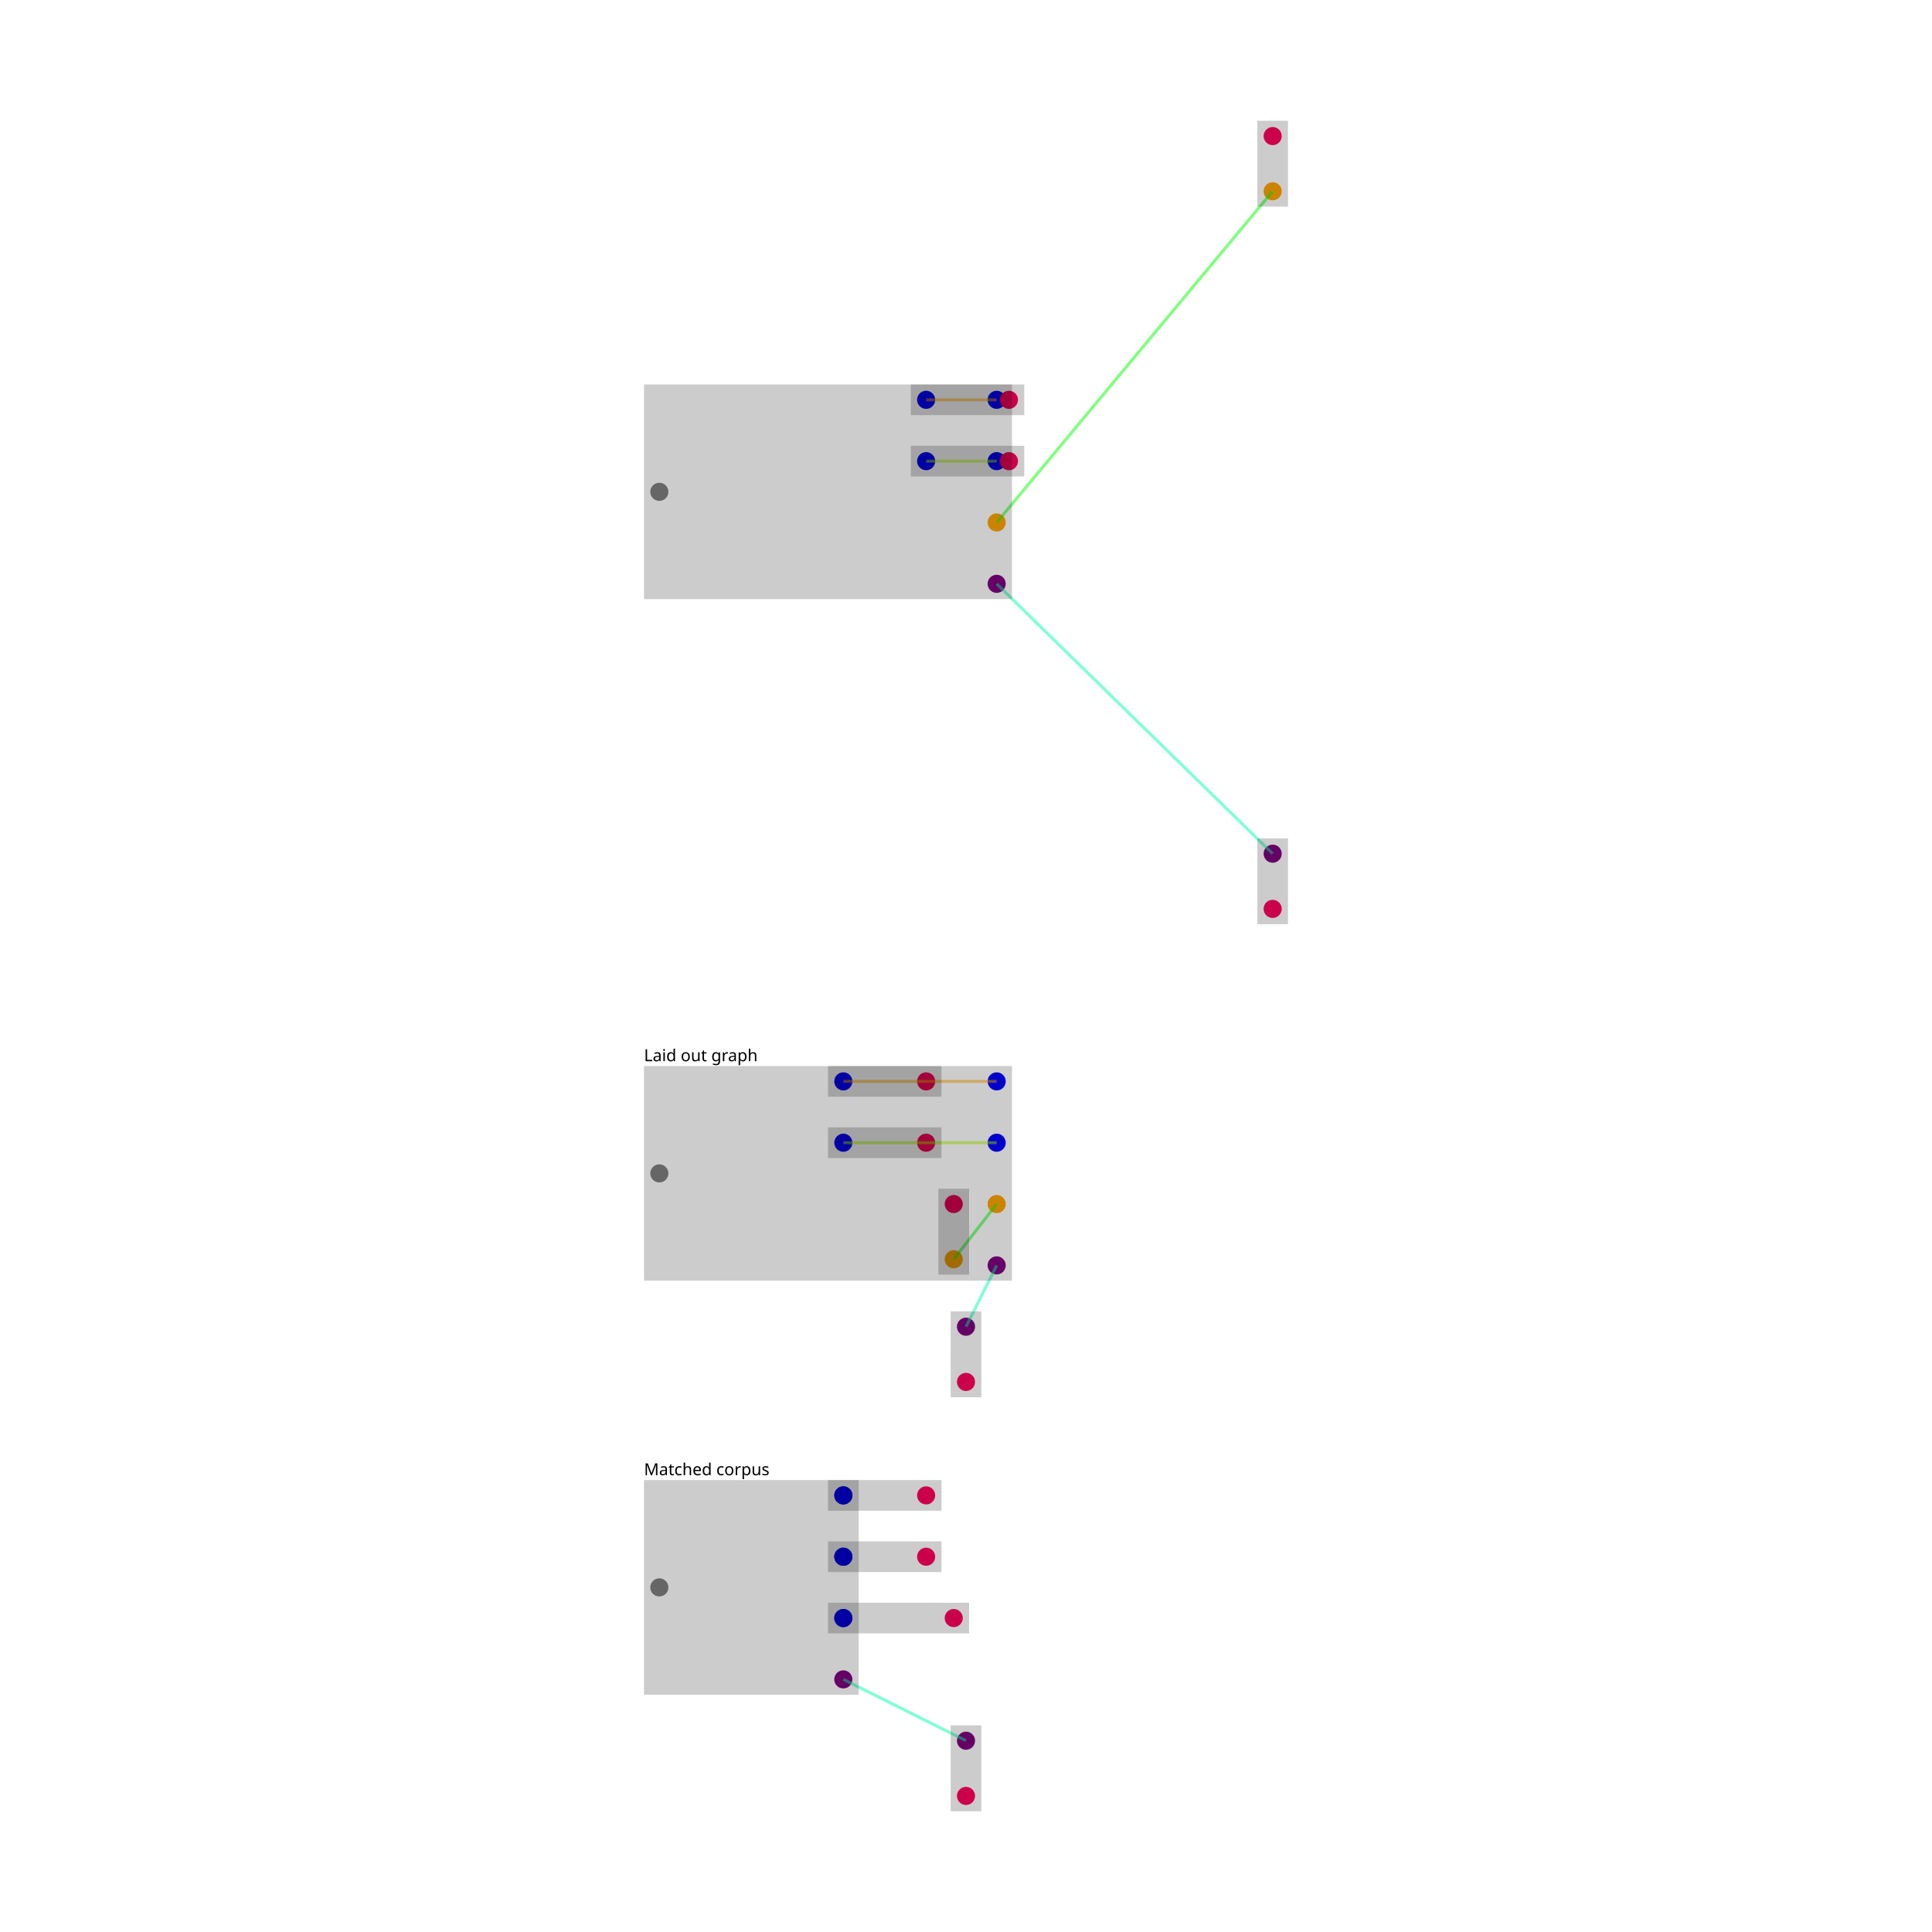
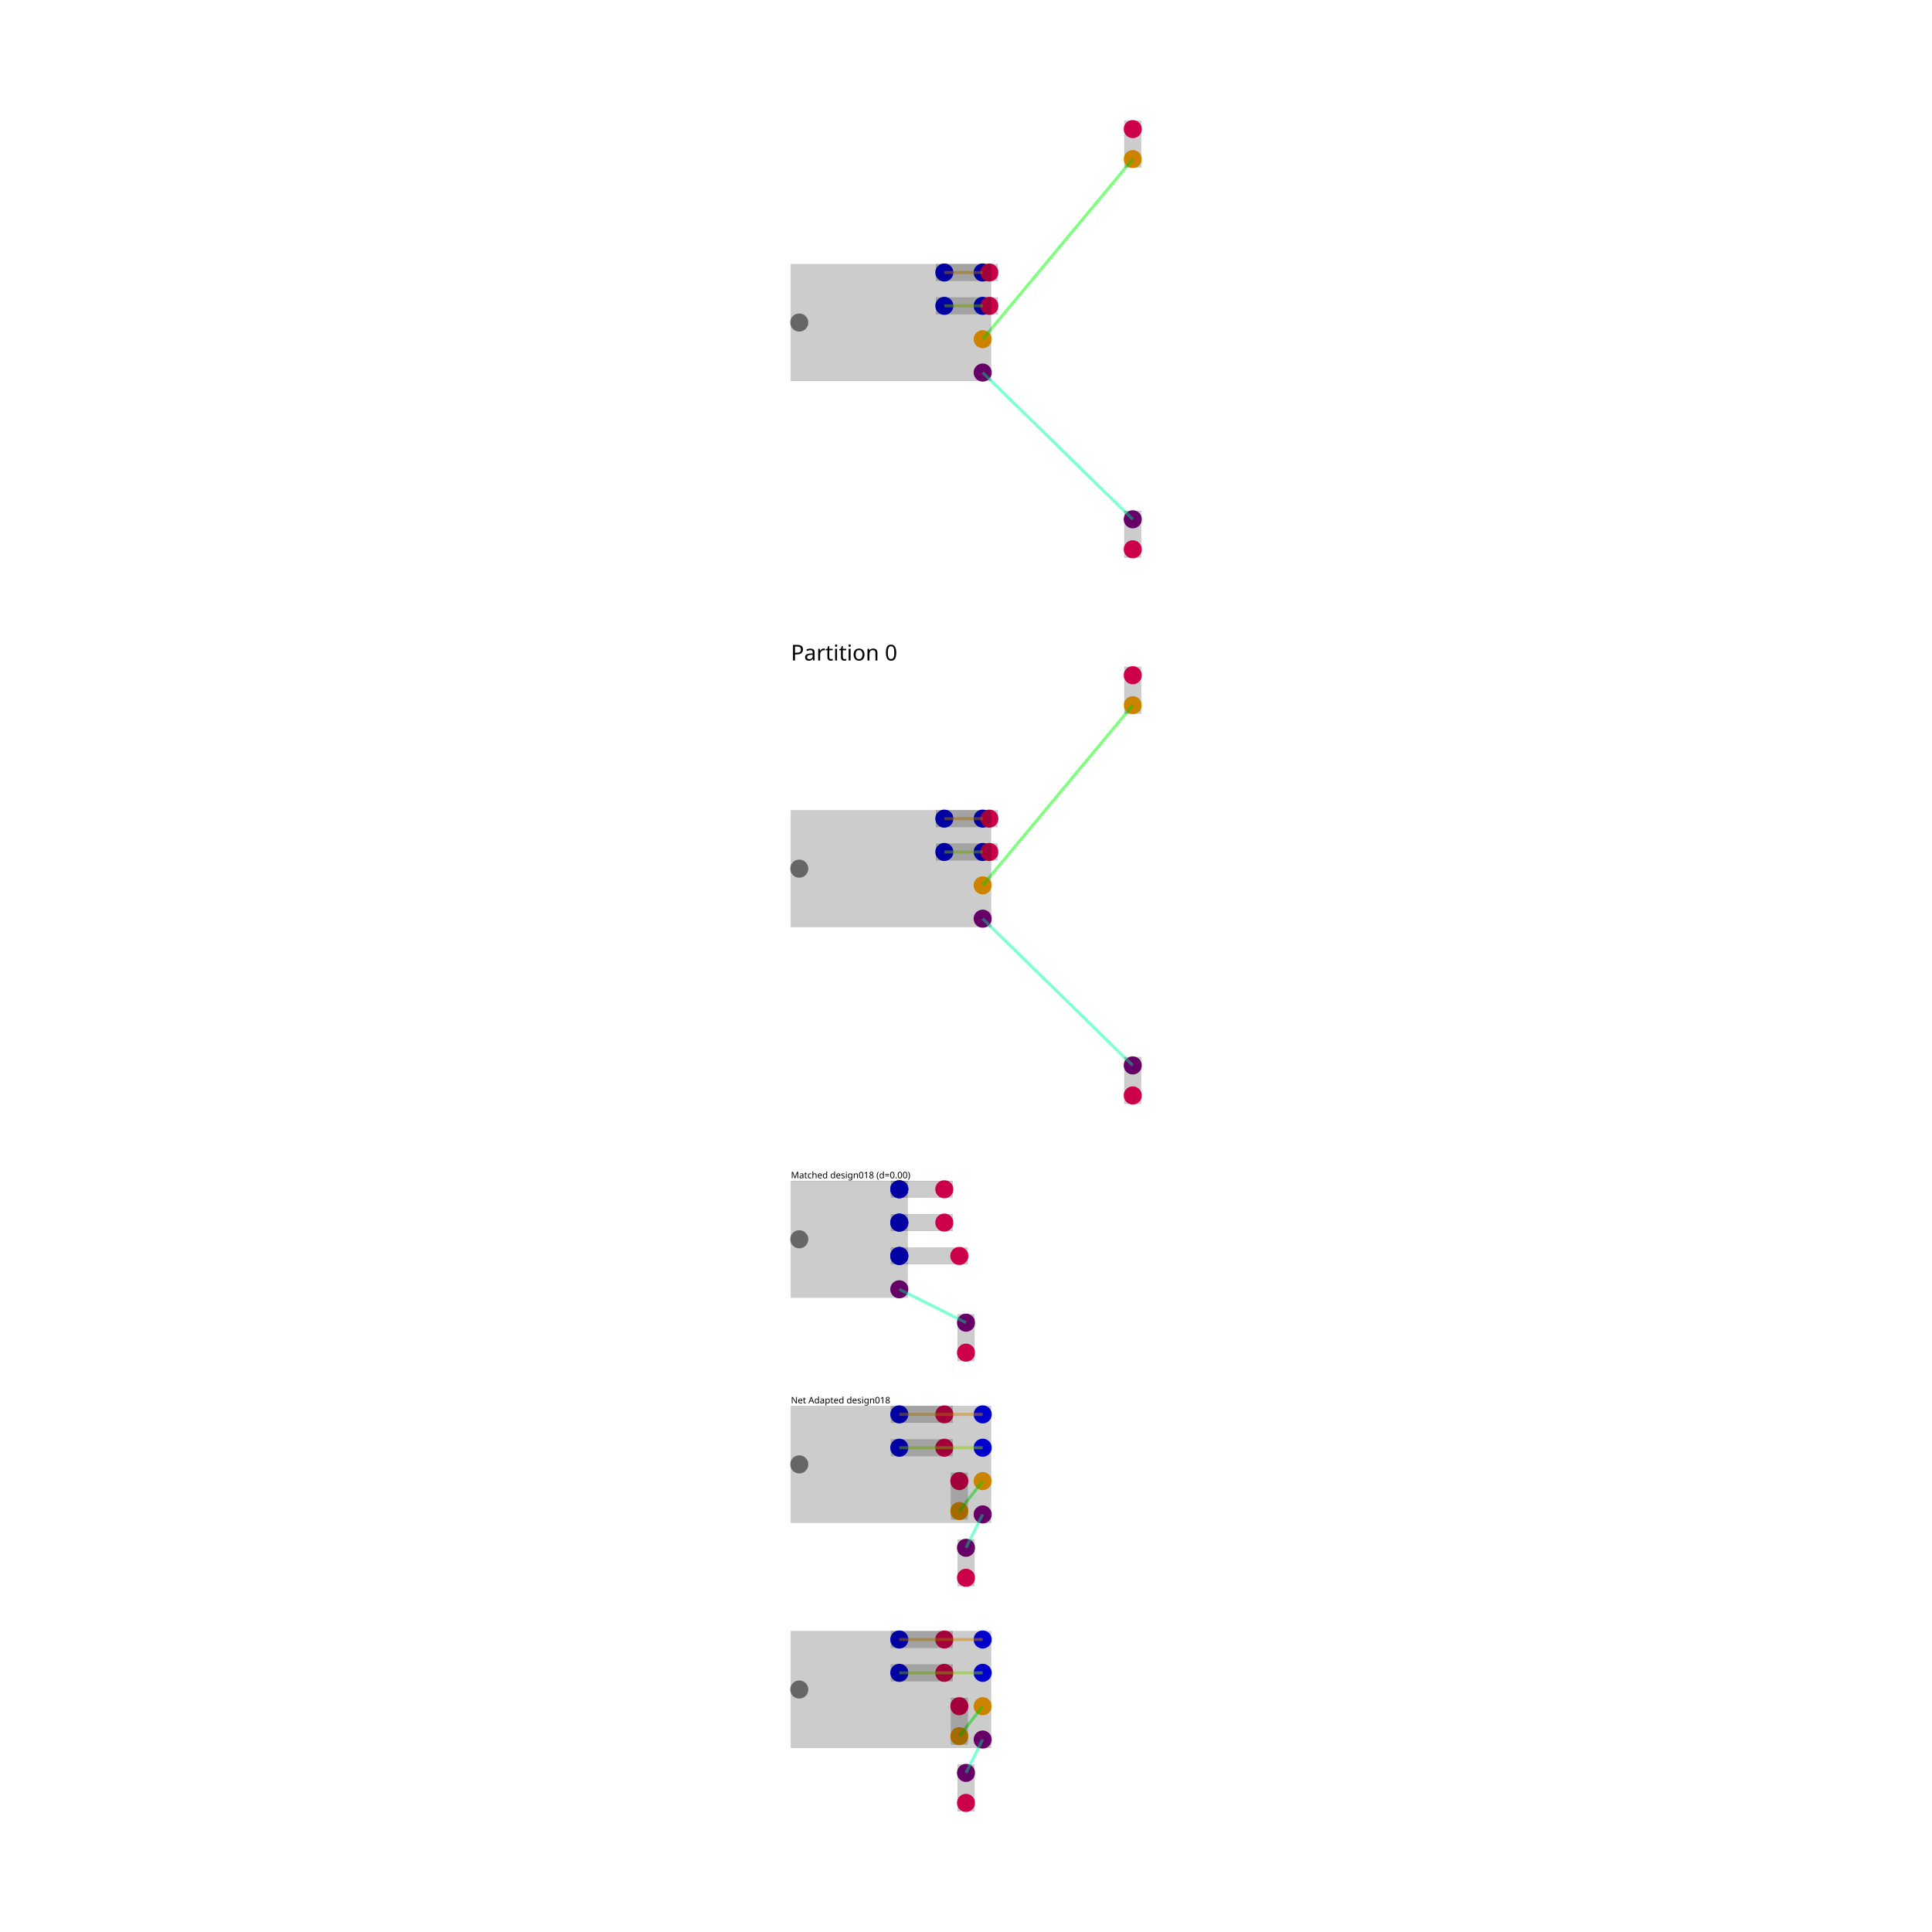
<svg xmlns="http://www.w3.org/2000/svg" width="640" height="640" viewBox="0 0 640 640">
  <rect width="100%" height="100%" fill="white" />
  <g>
-     <circle data-type="point" data-label="schematic_component_0_center component_center center_schematic_component_0" data-x="0" data-y="0" cx="218.413" cy="162.921" r="3" fill="gray" />
-   </g>
-   <g>
-     <circle data-type="point" data-label="schematic_port_0 normal unnamedsubcircuit11_connectivity_net0" data-x="1.1" data-y="0.30000000000000004" cx="330.159" cy="132.444" r="3" fill="blue" />
-   </g>
-   <g>
-     <circle data-type="point" data-label="schematic_port_1 normal unnamedsubcircuit11_connectivity_net1" data-x="1.1" data-y="0.09999999999999998" cx="330.159" cy="152.762" r="3" fill="blue" />
-   </g>
-   <g>
-     <circle data-type="point" data-label="schematic_port_2 vcc unnamedsubcircuit11_connectivity_net2" data-x="1.1" data-y="-0.10000000000000003" cx="330.159" cy="173.079" r="3" fill="orange" />
-   </g>
-   <g>
-     <circle data-type="point" data-label="schematic_port_3 gnd unnamedsubcircuit11_connectivity_net3" data-x="1.1" data-y="-0.30000000000000004" cx="330.159" cy="193.397" r="3" fill="purple" />
-   </g>
-   <g>
-     <circle data-type="point" data-label="netlabel_for_netlabel_for_schematic_port_3_pin gnd unnamedsubcircuit11_connectivity_net3" data-x="2" data-y="-1.18" cx="421.587" cy="282.794" r="3" fill="purple" />
-   </g>
-   <g>
-     <circle data-type="point" data-label="netlabel_for_netlabel_for_schematic_port_3_center netlabel_center netlabel_for_netlabel_for_schematic_port_3_center" data-x="2" data-y="-1.3599999999999999" cx="421.587" cy="301.079" r="3" fill="hsl(338.4, 100%, 50%, 1)" />
-   </g>
-   <g>
-     <circle data-type="point" data-label="netlabel_for_netlabel_for_schematic_port_2_pin vcc unnamedsubcircuit11_connectivity_net2" data-x="2" data-y="0.98" cx="421.587" cy="63.365" r="3" fill="orange" />
-   </g>
-   <g>
-     <circle data-type="point" data-label="netlabel_for_netlabel_for_schematic_port_2_center netlabel_center netlabel_for_netlabel_for_schematic_port_2_center" data-x="2" data-y="1.16" cx="421.587" cy="45.079" r="3" fill="hsl(338.4, 100%, 50%, 1)" />
-   </g>
-   <g>
-     <circle data-type="point" data-label="netlabel_for_netlabel_for_schematic_port_0_pin normal unnamedsubcircuit11_connectivity_net0" data-x="0.8700000000000001" data-y="0.30000000000000004" cx="306.794" cy="132.444" r="3" fill="blue" />
-   </g>
-   <g>
-     <circle data-type="point" data-label="netlabel_for_netlabel_for_schematic_port_0_center netlabel_center netlabel_for_netlabel_for_schematic_port_0_center" data-x="1.1400000000000001" data-y="0.30000000000000004" cx="334.222" cy="132.444" r="3" fill="hsl(338.4, 100%, 50%, 1)" />
-   </g>
-   <g>
-     <circle data-type="point" data-label="netlabel_for_netlabel_for_schematic_port_1_pin normal unnamedsubcircuit11_connectivity_net1" data-x="0.8700000000000001" data-y="0.09999999999999998" cx="306.794" cy="152.762" r="3" fill="blue" />
-   </g>
-   <g>
-     <circle data-type="point" data-label="netlabel_for_netlabel_for_schematic_port_1_center netlabel_center netlabel_for_netlabel_for_schematic_port_1_center" data-x="1.1400000000000001" data-y="0.09999999999999998" cx="334.222" cy="152.762" r="3" fill="hsl(338.4, 100%, 50%, 1)" />
-   </g>
-   <g>
-     <circle data-type="point" data-label="schematic_component_0_center component_center center_schematic_component_0" data-x="0" data-y="-2.2224999999999997" cx="218.413" cy="388.698" r="3" fill="gray" />
-   </g>
-   <g>
-     <circle data-type="point" data-label="schematic_port_0 normal unnamedsubcircuit11_connectivity_net0" data-x="1.1" data-y="-1.9224999999999997" cx="330.159" cy="358.222" r="3" fill="blue" />
-   </g>
-   <g>
-     <circle data-type="point" data-label="schematic_port_1 normal unnamedsubcircuit11_connectivity_net1" data-x="1.1" data-y="-2.1224999999999996" cx="330.159" cy="378.54" r="3" fill="blue" />
-   </g>
-   <g>
-     <circle data-type="point" data-label="schematic_port_2 vcc unnamedsubcircuit11_connectivity_net2" data-x="1.1" data-y="-2.3225" cx="330.159" cy="398.857" r="3" fill="orange" />
-   </g>
-   <g>
-     <circle data-type="point" data-label="schematic_port_3 gnd unnamedsubcircuit11_connectivity_net3" data-x="1.1" data-y="-2.5225" cx="330.159" cy="419.175" r="3" fill="purple" />
-   </g>
-   <g>
-     <circle data-type="point" data-label="netlabel_for_netlabel_for_schematic_port_3_pin gnd unnamedsubcircuit11_connectivity_net3" data-x="1" data-y="-2.7224999999999997" cx="320" cy="439.492" r="3" fill="purple" />
-   </g>
-   <g>
-     <circle data-type="point" data-label="netlabel_for_netlabel_for_schematic_port_3_center netlabel_center netlabel_for_netlabel_for_schematic_port_3_center" data-x="1" data-y="-2.9025" cx="320" cy="457.778" r="3" fill="hsl(338.4, 100%, 50%, 1)" />
-   </g>
-   <g>
-     <circle data-type="point" data-label="netlabel_for_netlabel_for_schematic_port_0_pin normal unnamedsubcircuit11_connectivity_net0" data-x="0.6000000000000001" data-y="-1.9224999999999997" cx="279.365" cy="358.222" r="3" fill="blue" />
-   </g>
-   <g>
-     <circle data-type="point" data-label="netlabel_for_netlabel_for_schematic_port_0_center netlabel_center netlabel_for_netlabel_for_schematic_port_0_center" data-x="0.8700000000000001" data-y="-1.9224999999999997" cx="306.794" cy="358.222" r="3" fill="hsl(338.4, 100%, 50%, 1)" />
-   </g>
-   <g>
-     <circle data-type="point" data-label="netlabel_for_netlabel_for_schematic_port_1_pin normal unnamedsubcircuit11_connectivity_net1" data-x="0.6000000000000001" data-y="-2.1224999999999996" cx="279.365" cy="378.54" r="3" fill="blue" />
-   </g>
-   <g>
-     <circle data-type="point" data-label="netlabel_for_netlabel_for_schematic_port_1_center netlabel_center netlabel_for_netlabel_for_schematic_port_1_center" data-x="0.8700000000000001" data-y="-2.1224999999999996" cx="306.794" cy="378.54" r="3" fill="hsl(338.4, 100%, 50%, 1)" />
-   </g>
-   <g>
-     <circle data-type="point" data-label="netlabel_for_netlabel_for_schematic_port_2_pin vcc unnamedsubcircuit11_connectivity_net2" data-x="0.9600000000000001" data-y="-2.5024999999999995" cx="315.937" cy="417.143" r="3" fill="orange" />
-   </g>
-   <g>
-     <circle data-type="point" data-label="netlabel_for_netlabel_for_schematic_port_2_center netlabel_center netlabel_for_netlabel_for_schematic_port_2_center" data-x="0.9600000000000001" data-y="-2.3225" cx="315.937" cy="398.857" r="3" fill="hsl(338.4, 100%, 50%, 1)" />
-   </g>
-   <g>
-     <circle data-type="point" data-label="schematic_component_0_center component_center center_schematic_component_0" data-x="-5.551115123125783e-17" data-y="-3.5725" cx="218.413" cy="525.841" r="3" fill="gray" />
-   </g>
-   <g>
-     <circle data-type="point" data-label="schematic_port_0 normal unnamedsubcircuit674_connectivity_net0" data-x="0.6000000000000001" data-y="-3.2725" cx="279.365" cy="495.365" r="3" fill="blue" />
-   </g>
-   <g>
-     <circle data-type="point" data-label="schematic_port_1 normal unnamedsubcircuit674_connectivity_net1" data-x="0.6000000000000001" data-y="-3.4724999999999997" cx="279.365" cy="515.683" r="3" fill="blue" />
-   </g>
-   <g>
-     <circle data-type="point" data-label="schematic_port_2 normal unnamedsubcircuit674_connectivity_net2" data-x="0.6000000000000001" data-y="-3.6725" cx="279.365" cy="536" r="3" fill="blue" />
-   </g>
-   <g>
-     <circle data-type="point" data-label="schematic_port_3 gnd unnamedsubcircuit674_connectivity_net3" data-x="0.6000000000000001" data-y="-3.8724999999999996" cx="279.365" cy="556.317" r="3" fill="purple" />
-   </g>
-   <g>
-     <circle data-type="point" data-label="schematic_net_label_0_pin gnd unnamedsubcircuit674_connectivity_net3" data-x="1" data-y="-4.0725" cx="320" cy="576.635" r="3" fill="purple" />
-   </g>
-   <g>
-     <circle data-type="point" data-label="schematic_net_label_0_center netlabel_center schematic_net_label_0_center" data-x="1" data-y="-4.2524999999999995" cx="320" cy="594.921" r="3" fill="hsl(338.4, 100%, 50%, 1)" />
-   </g>
-   <g>
-     <circle data-type="point" data-label="schematic_net_label_1_pin normal unnamedsubcircuit674_connectivity_net0" data-x="0.6000000000000001" data-y="-3.2725" cx="279.365" cy="495.365" r="3" fill="blue" />
-   </g>
-   <g>
-     <circle data-type="point" data-label="schematic_net_label_1_center netlabel_center schematic_net_label_1_center" data-x="0.8700000000000001" data-y="-3.2725" cx="306.794" cy="495.365" r="3" fill="hsl(338.4, 100%, 50%, 1)" />
-   </g>
-   <g>
-     <circle data-type="point" data-label="schematic_net_label_2_pin normal unnamedsubcircuit674_connectivity_net1" data-x="0.6000000000000001" data-y="-3.4724999999999997" cx="279.365" cy="515.683" r="3" fill="blue" />
-   </g>
-   <g>
-     <circle data-type="point" data-label="schematic_net_label_2_center netlabel_center schematic_net_label_2_center" data-x="0.8700000000000001" data-y="-3.4724999999999997" cx="306.794" cy="515.683" r="3" fill="hsl(338.4, 100%, 50%, 1)" />
-   </g>
-   <g>
-     <circle data-type="point" data-label="schematic_net_label_3_pin normal unnamedsubcircuit674_connectivity_net2" data-x="0.6000000000000001" data-y="-3.6725" cx="279.365" cy="536" r="3" fill="blue" />
-   </g>
-   <g>
-     <circle data-type="point" data-label="schematic_net_label_3_center netlabel_center schematic_net_label_3_center" data-x="0.96" data-y="-3.6725" cx="315.937" cy="536" r="3" fill="hsl(338.4, 100%, 50%, 1)" />
-   </g>
-   <g>
-     <polyline data-points="1.1,0.30000000000000004 0.8700000000000001,0.30000000000000004" data-type="line" data-label="" points="330.159,132.444 306.794,132.444" fill="none" stroke="hsl(40, 100%, 50%, 0.5)" stroke-width="1" />
-   </g>
-   <g>
-     <polyline data-points="1.1,0.09999999999999998 0.8700000000000001,0.09999999999999998" data-type="line" data-label="" points="330.159,152.762 306.794,152.762" fill="none" stroke="hsl(80, 100%, 50%, 0.5)" stroke-width="1" />
-   </g>
-   <g>
-     <polyline data-points="1.1,-0.10000000000000003 2,0.98" data-type="line" data-label="" points="330.159,173.079 421.587,63.365" fill="none" stroke="hsl(120, 100%, 50%, 0.5)" stroke-width="1" />
-   </g>
-   <g>
-     <polyline data-points="1.1,-0.30000000000000004 2,-1.18" data-type="line" data-label="" points="330.159,193.397 421.587,282.794" fill="none" stroke="hsl(160, 100%, 50%, 0.5)" stroke-width="1" />
-   </g>
-   <g>
-     <polyline data-points="1.1,-1.9224999999999997 0.6000000000000001,-1.9224999999999997" data-type="line" data-label="" points="330.159,358.222 279.365,358.222" fill="none" stroke="hsl(40, 100%, 50%, 0.5)" stroke-width="1" />
-   </g>
-   <g>
-     <polyline data-points="1.1,-2.1224999999999996 0.6000000000000001,-2.1224999999999996" data-type="line" data-label="" points="330.159,378.54 279.365,378.54" fill="none" stroke="hsl(80, 100%, 50%, 0.5)" stroke-width="1" />
-   </g>
-   <g>
-     <polyline data-points="1.1,-2.3225 0.9600000000000001,-2.5024999999999995" data-type="line" data-label="" points="330.159,398.857 315.937,417.143" fill="none" stroke="hsl(120, 100%, 50%, 0.5)" stroke-width="1" />
-   </g>
-   <g>
-     <polyline data-points="1.1,-2.5225 1,-2.7224999999999997" data-type="line" data-label="" points="330.159,419.175 320,439.492" fill="none" stroke="hsl(160, 100%, 50%, 0.5)" stroke-width="1" />
-   </g>
-   <g>
-     <polyline data-points="0.6000000000000001,-3.2725 0.6000000000000001,-3.2725" data-type="line" data-label="" points="279.365,495.365 279.365,495.365" fill="none" stroke="hsl(40, 100%, 50%, 0.5)" stroke-width="1" />
-   </g>
-   <g>
-     <polyline data-points="0.6000000000000001,-3.4724999999999997 0.6000000000000001,-3.4724999999999997" data-type="line" data-label="" points="279.365,515.683 279.365,515.683" fill="none" stroke="hsl(80, 100%, 50%, 0.5)" stroke-width="1" />
-   </g>
-   <g>
-     <polyline data-points="0.6000000000000001,-3.6725 0.6000000000000001,-3.6725" data-type="line" data-label="" points="279.365,536 279.365,536" fill="none" stroke="hsl(120, 100%, 50%, 0.5)" stroke-width="1" />
-   </g>
-   <g>
-     <polyline data-points="0.6000000000000001,-3.8724999999999996 1,-4.0725" data-type="line" data-label="" points="279.365,556.317 320,576.635" fill="none" stroke="hsl(160, 100%, 50%, 0.5)" stroke-width="1" />
-   </g>
-   <g>
-     <rect data-type="rect" data-label="schematic_component_0" data-x="0.55" data-y="0" x="213.333" y="127.365" width="121.905" height="71.111" fill="rgba(0, 0, 0, 0.2)" stroke="black" stroke-width="0.01" />
-   </g>
-   <g>
-     <rect data-type="rect" data-label="netlabel_for_netlabel_for_schematic_port_3" data-x="2" data-y="-1.27" x="416.508" y="277.714" width="10.159" height="28.444" fill="rgba(0, 0, 0, 0.2)" stroke="black" stroke-width="0.01" />
-   </g>
-   <g>
-     <rect data-type="rect" data-label="netlabel_for_netlabel_for_schematic_port_2" data-x="2" data-y="1.0699999999999998" x="416.508" y="40" width="10.159" height="28.444" fill="rgba(0, 0, 0, 0.2)" stroke="black" stroke-width="0.01" />
-   </g>
-   <g>
-     <rect data-type="rect" data-label="netlabel_for_netlabel_for_schematic_port_0" data-x="1.0050000000000001" data-y="0.30000000000000004" x="301.714" y="127.365" width="37.587" height="10.159" fill="rgba(0, 0, 0, 0.2)" stroke="black" stroke-width="0.01" />
-   </g>
-   <g>
-     <rect data-type="rect" data-label="netlabel_for_netlabel_for_schematic_port_1" data-x="1.0050000000000001" data-y="0.09999999999999998" x="301.714" y="147.683" width="37.587" height="10.159" fill="rgba(0, 0, 0, 0.2)" stroke="black" stroke-width="0.01" />
-   </g>
-   <g>
-     <rect data-type="rect" data-label="schematic_component_0" data-x="0.55" data-y="-2.2224999999999997" x="213.333" y="353.143" width="121.905" height="71.111" fill="rgba(0, 0, 0, 0.2)" stroke="black" stroke-width="0.01" />
-   </g>
-   <g>
-     <rect data-type="rect" data-label="netlabel_for_netlabel_for_schematic_port_3" data-x="1" data-y="-2.8124999999999996" x="314.921" y="434.413" width="10.159" height="28.444" fill="rgba(0, 0, 0, 0.2)" stroke="black" stroke-width="0.01" />
-   </g>
-   <g>
-     <rect data-type="rect" data-label="netlabel_for_netlabel_for_schematic_port_0" data-x="0.7350000000000001" data-y="-1.9224999999999997" x="274.286" y="353.143" width="37.587" height="10.159" fill="rgba(0, 0, 0, 0.2)" stroke="black" stroke-width="0.01" />
-   </g>
-   <g>
-     <rect data-type="rect" data-label="netlabel_for_netlabel_for_schematic_port_1" data-x="0.7350000000000001" data-y="-2.1224999999999996" x="274.286" y="373.46" width="37.587" height="10.159" fill="rgba(0, 0, 0, 0.2)" stroke="black" stroke-width="0.01" />
-   </g>
-   <g>
-     <rect data-type="rect" data-label="netlabel_for_netlabel_for_schematic_port_2" data-x="0.9600000000000001" data-y="-2.4124999999999996" x="310.857" y="393.778" width="10.159" height="28.444" fill="rgba(0, 0, 0, 0.2)" stroke="black" stroke-width="0.01" />
-   </g>
-   <g>
-     <rect data-type="rect" data-label="schematic_component_0" data-x="0.3" data-y="-3.5725" x="213.333" y="490.286" width="71.111" height="71.111" fill="rgba(0, 0, 0, 0.2)" stroke="black" stroke-width="0.01" />
-   </g>
-   <g>
-     <rect data-type="rect" data-label="schematic_net_label_0" data-x="1" data-y="-4.1625" x="314.921" y="571.556" width="10.159" height="28.444" fill="rgba(0, 0, 0, 0.2)" stroke="black" stroke-width="0.01" />
-   </g>
-   <g>
-     <rect data-type="rect" data-label="schematic_net_label_1" data-x="0.7350000000000001" data-y="-3.2725" x="274.286" y="490.286" width="37.587" height="10.159" fill="rgba(0, 0, 0, 0.2)" stroke="black" stroke-width="0.01" />
-   </g>
-   <g>
-     <rect data-type="rect" data-label="schematic_net_label_2" data-x="0.7350000000000001" data-y="-3.4724999999999997" x="274.286" y="510.603" width="37.587" height="10.159" fill="rgba(0, 0, 0, 0.2)" stroke="black" stroke-width="0.01" />
-   </g>
-   <g>
-     <rect data-type="rect" data-label="schematic_net_label_3" data-x="0.78" data-y="-3.6725" x="274.286" y="530.921" width="46.73" height="10.159" fill="rgba(0, 0, 0, 0.2)" stroke="black" stroke-width="0.01" />
-   </g>
-   <text data-type="text" data-label="Laid out graph" data-x="-0.050000000000000044" data-y="-1.8724999999999996" x="213.333" y="353.143" fill="black" font-size="5.486" font-family="sans-serif" text-anchor="start" dominant-baseline="text-after-edge">Laid out graph</text>
-   <text data-type="text" data-label="Matched corpus" data-x="-0.050000000000000044" data-y="-3.2224999999999997" x="213.333" y="490.286" fill="black" font-size="5.486" font-family="sans-serif" text-anchor="start" dominant-baseline="text-after-edge">Matched corpus</text>
+     <circle data-type="point" data-label="schematic_component_0_center component_center center_schematic_component_0" data-x="0" data-y="0" cx="264.76" cy="106.841" r="3" fill="gray" />
+   </g>
+   <g>
+     <circle data-type="point" data-label="schematic_port_0 normal unnamedsubcircuit11_connectivity_net0" data-x="1.1" data-y="0.30000000000000004" cx="325.524" cy="90.269" r="3" fill="blue" />
+   </g>
+   <g>
+     <circle data-type="point" data-label="schematic_port_1 normal unnamedsubcircuit11_connectivity_net1" data-x="1.1" data-y="0.09999999999999998" cx="325.524" cy="101.317" r="3" fill="blue" />
+   </g>
+   <g>
+     <circle data-type="point" data-label="schematic_port_2 vcc unnamedsubcircuit11_connectivity_net2" data-x="1.1" data-y="-0.10000000000000003" cx="325.524" cy="112.365" r="3" fill="orange" />
+   </g>
+   <g>
+     <circle data-type="point" data-label="schematic_port_3 gnd unnamedsubcircuit11_connectivity_net3" data-x="1.1" data-y="-0.30000000000000004" cx="325.524" cy="123.413" r="3" fill="purple" />
+   </g>
+   <g>
+     <circle data-type="point" data-label="netlabel_for_netlabel_for_schematic_port_3_pin gnd unnamedsubcircuit11_connectivity_net3" data-x="2" data-y="-1.18" cx="375.24" cy="172.025" r="3" fill="purple" />
+   </g>
+   <g>
+     <circle data-type="point" data-label="netlabel_for_netlabel_for_schematic_port_3_center netlabel_center netlabel_for_netlabel_for_schematic_port_3_center" data-x="2" data-y="-1.3599999999999999" cx="375.24" cy="181.968" r="3" fill="hsl(338.4, 100%, 50%, 1)" />
+   </g>
+   <g>
+     <circle data-type="point" data-label="netlabel_for_netlabel_for_schematic_port_2_pin vcc unnamedsubcircuit11_connectivity_net2" data-x="2" data-y="0.98" cx="375.24" cy="52.705" r="3" fill="orange" />
+   </g>
+   <g>
+     <circle data-type="point" data-label="netlabel_for_netlabel_for_schematic_port_2_center netlabel_center netlabel_for_netlabel_for_schematic_port_2_center" data-x="2" data-y="1.16" cx="375.24" cy="42.762" r="3" fill="hsl(338.4, 100%, 50%, 1)" />
+   </g>
+   <g>
+     <circle data-type="point" data-label="netlabel_for_netlabel_for_schematic_port_0_pin normal unnamedsubcircuit11_connectivity_net0" data-x="0.8700000000000001" data-y="0.30000000000000004" cx="312.819" cy="90.269" r="3" fill="blue" />
+   </g>
+   <g>
+     <circle data-type="point" data-label="netlabel_for_netlabel_for_schematic_port_0_center netlabel_center netlabel_for_netlabel_for_schematic_port_0_center" data-x="1.1400000000000001" data-y="0.30000000000000004" cx="327.734" cy="90.269" r="3" fill="hsl(338.4, 100%, 50%, 1)" />
+   </g>
+   <g>
+     <circle data-type="point" data-label="netlabel_for_netlabel_for_schematic_port_1_pin normal unnamedsubcircuit11_connectivity_net1" data-x="0.8700000000000001" data-y="0.09999999999999998" cx="312.819" cy="101.317" r="3" fill="blue" />
+   </g>
+   <g>
+     <circle data-type="point" data-label="netlabel_for_netlabel_for_schematic_port_1_center netlabel_center netlabel_for_netlabel_for_schematic_port_1_center" data-x="1.1400000000000001" data-y="0.09999999999999998" cx="327.734" cy="101.317" r="3" fill="hsl(338.4, 100%, 50%, 1)" />
+   </g>
+   <g>
+     <circle data-type="point" data-label="schematic_component_0_center component_center center_schematic_component_0" data-x="0" data-y="-3.2749999999999995" cx="264.76" cy="287.753" r="3" fill="gray" />
+   </g>
+   <g>
+     <circle data-type="point" data-label="schematic_port_0 normal unnamedsubcircuit11_connectivity_net0" data-x="1.1" data-y="-2.9749999999999996" cx="325.524" cy="271.181" r="3" fill="blue" />
+   </g>
+   <g>
+     <circle data-type="point" data-label="schematic_port_1 normal unnamedsubcircuit11_connectivity_net1" data-x="1.1" data-y="-3.1749999999999994" cx="325.524" cy="282.229" r="3" fill="blue" />
+   </g>
+   <g>
+     <circle data-type="point" data-label="schematic_port_2 vcc unnamedsubcircuit11_connectivity_net2" data-x="1.1" data-y="-3.3749999999999996" cx="325.524" cy="293.277" r="3" fill="orange" />
+   </g>
+   <g>
+     <circle data-type="point" data-label="schematic_port_3 gnd unnamedsubcircuit11_connectivity_net3" data-x="1.1" data-y="-3.5749999999999993" cx="325.524" cy="304.326" r="3" fill="purple" />
+   </g>
+   <g>
+     <circle data-type="point" data-label="netlabel_for_netlabel_for_schematic_port_3_pin gnd unnamedsubcircuit11_connectivity_net3" data-x="2" data-y="-4.454999999999999" cx="375.24" cy="352.937" r="3" fill="purple" />
+   </g>
+   <g>
+     <circle data-type="point" data-label="netlabel_for_netlabel_for_schematic_port_3_center netlabel_center netlabel_for_netlabel_for_schematic_port_3_center" data-x="2" data-y="-4.635" cx="375.24" cy="362.88" r="3" fill="hsl(338.4, 100%, 50%, 1)" />
+   </g>
+   <g>
+     <circle data-type="point" data-label="netlabel_for_netlabel_for_schematic_port_2_pin vcc unnamedsubcircuit11_connectivity_net2" data-x="2" data-y="-2.2949999999999995" cx="375.24" cy="233.618" r="3" fill="orange" />
+   </g>
+   <g>
+     <circle data-type="point" data-label="netlabel_for_netlabel_for_schematic_port_2_center netlabel_center netlabel_for_netlabel_for_schematic_port_2_center" data-x="2" data-y="-2.1149999999999993" cx="375.24" cy="223.674" r="3" fill="hsl(338.4, 100%, 50%, 1)" />
+   </g>
+   <g>
+     <circle data-type="point" data-label="netlabel_for_netlabel_for_schematic_port_0_pin normal unnamedsubcircuit11_connectivity_net0" data-x="0.8700000000000001" data-y="-2.9749999999999996" cx="312.819" cy="271.181" r="3" fill="blue" />
+   </g>
+   <g>
+     <circle data-type="point" data-label="netlabel_for_netlabel_for_schematic_port_0_center netlabel_center netlabel_for_netlabel_for_schematic_port_0_center" data-x="1.1400000000000001" data-y="-2.9749999999999996" cx="327.734" cy="271.181" r="3" fill="hsl(338.4, 100%, 50%, 1)" />
+   </g>
+   <g>
+     <circle data-type="point" data-label="netlabel_for_netlabel_for_schematic_port_1_pin normal unnamedsubcircuit11_connectivity_net1" data-x="0.8700000000000001" data-y="-3.1749999999999994" cx="312.819" cy="282.229" r="3" fill="blue" />
+   </g>
+   <g>
+     <circle data-type="point" data-label="netlabel_for_netlabel_for_schematic_port_1_center netlabel_center netlabel_for_netlabel_for_schematic_port_1_center" data-x="1.1400000000000001" data-y="-3.1749999999999994" cx="327.734" cy="282.229" r="3" fill="hsl(338.4, 100%, 50%, 1)" />
+   </g>
+   <g>
+     <circle data-type="point" data-label="schematic_component_0_center component_center center_schematic_component_0" data-x="-5.551115123125783e-17" data-y="-5.4975" cx="264.76" cy="410.525" r="3" fill="gray" />
+   </g>
+   <g>
+     <circle data-type="point" data-label="schematic_port_0 normal unnamedsubcircuit674_connectivity_net0" data-x="0.6000000000000001" data-y="-5.1975" cx="297.904" cy="393.953" r="3" fill="blue" />
+   </g>
+   <g>
+     <circle data-type="point" data-label="schematic_port_1 normal unnamedsubcircuit674_connectivity_net1" data-x="0.6000000000000001" data-y="-5.3975" cx="297.904" cy="405.001" r="3" fill="blue" />
+   </g>
+   <g>
+     <circle data-type="point" data-label="schematic_port_2 normal unnamedsubcircuit674_connectivity_net2" data-x="0.6000000000000001" data-y="-5.597499999999999" cx="297.904" cy="416.049" r="3" fill="blue" />
+   </g>
+   <g>
+     <circle data-type="point" data-label="schematic_port_3 gnd unnamedsubcircuit674_connectivity_net3" data-x="0.6000000000000001" data-y="-5.797499999999999" cx="297.904" cy="427.097" r="3" fill="purple" />
+   </g>
+   <g>
+     <circle data-type="point" data-label="schematic_net_label_0_pin gnd unnamedsubcircuit674_connectivity_net3" data-x="1" data-y="-5.9975" cx="320" cy="438.145" r="3" fill="purple" />
+   </g>
+   <g>
+     <circle data-type="point" data-label="schematic_net_label_0_center netlabel_center schematic_net_label_0_center" data-x="1" data-y="-6.177499999999999" cx="320" cy="448.089" r="3" fill="hsl(338.4, 100%, 50%, 1)" />
+   </g>
+   <g>
+     <circle data-type="point" data-label="schematic_net_label_1_pin normal unnamedsubcircuit674_connectivity_net0" data-x="0.6000000000000001" data-y="-5.1975" cx="297.904" cy="393.953" r="3" fill="blue" />
+   </g>
+   <g>
+     <circle data-type="point" data-label="schematic_net_label_1_center netlabel_center schematic_net_label_1_center" data-x="0.8700000000000001" data-y="-5.1975" cx="312.819" cy="393.953" r="3" fill="hsl(338.4, 100%, 50%, 1)" />
+   </g>
+   <g>
+     <circle data-type="point" data-label="schematic_net_label_2_pin normal unnamedsubcircuit674_connectivity_net1" data-x="0.6000000000000001" data-y="-5.3975" cx="297.904" cy="405.001" r="3" fill="blue" />
+   </g>
+   <g>
+     <circle data-type="point" data-label="schematic_net_label_2_center netlabel_center schematic_net_label_2_center" data-x="0.8700000000000001" data-y="-5.3975" cx="312.819" cy="405.001" r="3" fill="hsl(338.4, 100%, 50%, 1)" />
+   </g>
+   <g>
+     <circle data-type="point" data-label="schematic_net_label_3_pin normal unnamedsubcircuit674_connectivity_net2" data-x="0.6000000000000001" data-y="-5.597499999999999" cx="297.904" cy="416.049" r="3" fill="blue" />
+   </g>
+   <g>
+     <circle data-type="point" data-label="schematic_net_label_3_center netlabel_center schematic_net_label_3_center" data-x="0.96" data-y="-5.597499999999999" cx="317.79" cy="416.049" r="3" fill="hsl(338.4, 100%, 50%, 1)" />
+   </g>
+   <g>
+     <circle data-type="point" data-label="schematic_component_0_center component_center center_schematic_component_0" data-x="0" data-y="-6.847499999999998" cx="264.76" cy="485.1" r="3" fill="gray" />
+   </g>
+   <g>
+     <circle data-type="point" data-label="schematic_port_0 normal unnamedsubcircuit11_connectivity_net0" data-x="1.1" data-y="-6.5474999999999985" cx="325.524" cy="468.528" r="3" fill="blue" />
+   </g>
+   <g>
+     <circle data-type="point" data-label="schematic_port_1 normal unnamedsubcircuit11_connectivity_net1" data-x="1.1" data-y="-6.747499999999999" cx="325.524" cy="479.576" r="3" fill="blue" />
+   </g>
+   <g>
+     <circle data-type="point" data-label="schematic_port_2 vcc unnamedsubcircuit11_connectivity_net2" data-x="1.1" data-y="-6.947499999999998" cx="325.524" cy="490.624" r="3" fill="orange" />
+   </g>
+   <g>
+     <circle data-type="point" data-label="schematic_port_3 gnd unnamedsubcircuit11_connectivity_net3" data-x="1.1" data-y="-7.147499999999998" cx="325.524" cy="501.672" r="3" fill="purple" />
+   </g>
+   <g>
+     <circle data-type="point" data-label="netlabel_for_netlabel_for_schematic_port_3_pin gnd unnamedsubcircuit11_connectivity_net3" data-x="1" data-y="-7.347499999999998" cx="320" cy="512.72" r="3" fill="purple" />
+   </g>
+   <g>
+     <circle data-type="point" data-label="netlabel_for_netlabel_for_schematic_port_3_center netlabel_center netlabel_for_netlabel_for_schematic_port_3_center" data-x="1" data-y="-7.527499999999998" cx="320" cy="522.663" r="3" fill="hsl(338.4, 100%, 50%, 1)" />
+   </g>
+   <g>
+     <circle data-type="point" data-label="netlabel_for_netlabel_for_schematic_port_0_pin normal unnamedsubcircuit11_connectivity_net0" data-x="0.6000000000000001" data-y="-6.5474999999999985" cx="297.904" cy="468.528" r="3" fill="blue" />
+   </g>
+   <g>
+     <circle data-type="point" data-label="netlabel_for_netlabel_for_schematic_port_0_center netlabel_center netlabel_for_netlabel_for_schematic_port_0_center" data-x="0.8700000000000001" data-y="-6.5474999999999985" cx="312.819" cy="468.528" r="3" fill="hsl(338.4, 100%, 50%, 1)" />
+   </g>
+   <g>
+     <circle data-type="point" data-label="netlabel_for_netlabel_for_schematic_port_1_pin normal unnamedsubcircuit11_connectivity_net1" data-x="0.6000000000000001" data-y="-6.747499999999999" cx="297.904" cy="479.576" r="3" fill="blue" />
+   </g>
+   <g>
+     <circle data-type="point" data-label="netlabel_for_netlabel_for_schematic_port_1_center netlabel_center netlabel_for_netlabel_for_schematic_port_1_center" data-x="0.8700000000000001" data-y="-6.747499999999999" cx="312.819" cy="479.576" r="3" fill="hsl(338.4, 100%, 50%, 1)" />
+   </g>
+   <g>
+     <circle data-type="point" data-label="netlabel_for_netlabel_for_schematic_port_2_pin vcc unnamedsubcircuit11_connectivity_net2" data-x="0.9600000000000001" data-y="-7.127499999999999" cx="317.79" cy="500.567" r="3" fill="orange" />
+   </g>
+   <g>
+     <circle data-type="point" data-label="netlabel_for_netlabel_for_schematic_port_2_center netlabel_center netlabel_for_netlabel_for_schematic_port_2_center" data-x="0.9600000000000001" data-y="-6.947499999999998" cx="317.79" cy="490.624" r="3" fill="hsl(338.4, 100%, 50%, 1)" />
+   </g>
+   <g>
+     <circle data-type="point" data-label="schematic_component_0_center component_center center_schematic_component_0" data-x="0" data-y="-8.197499999999998" cx="264.76" cy="559.674" r="3" fill="gray" />
+   </g>
+   <g>
+     <circle data-type="point" data-label="schematic_port_0 normal unnamedsubcircuit11_connectivity_net0" data-x="1.1" data-y="-7.897499999999998" cx="325.524" cy="543.102" r="3" fill="blue" />
+   </g>
+   <g>
+     <circle data-type="point" data-label="schematic_port_1 normal unnamedsubcircuit11_connectivity_net1" data-x="1.1" data-y="-8.097499999999998" cx="325.524" cy="554.15" r="3" fill="blue" />
+   </g>
+   <g>
+     <circle data-type="point" data-label="schematic_port_2 vcc unnamedsubcircuit11_connectivity_net2" data-x="1.1" data-y="-8.297499999999998" cx="325.524" cy="565.199" r="3" fill="orange" />
+   </g>
+   <g>
+     <circle data-type="point" data-label="schematic_port_3 gnd unnamedsubcircuit11_connectivity_net3" data-x="1.1" data-y="-8.497499999999999" cx="325.524" cy="576.247" r="3" fill="purple" />
+   </g>
+   <g>
+     <circle data-type="point" data-label="netlabel_for_netlabel_for_schematic_port_3_pin gnd unnamedsubcircuit11_connectivity_net3" data-x="1" data-y="-8.697499999999998" cx="320" cy="587.295" r="3" fill="purple" />
+   </g>
+   <g>
+     <circle data-type="point" data-label="netlabel_for_netlabel_for_schematic_port_3_center netlabel_center netlabel_for_netlabel_for_schematic_port_3_center" data-x="1" data-y="-8.877499999999998" cx="320" cy="597.238" r="3" fill="hsl(338.4, 100%, 50%, 1)" />
+   </g>
+   <g>
+     <circle data-type="point" data-label="netlabel_for_netlabel_for_schematic_port_0_pin normal unnamedsubcircuit11_connectivity_net0" data-x="0.6000000000000001" data-y="-7.897499999999998" cx="297.904" cy="543.102" r="3" fill="blue" />
+   </g>
+   <g>
+     <circle data-type="point" data-label="netlabel_for_netlabel_for_schematic_port_0_center netlabel_center netlabel_for_netlabel_for_schematic_port_0_center" data-x="0.8700000000000001" data-y="-7.897499999999998" cx="312.819" cy="543.102" r="3" fill="hsl(338.4, 100%, 50%, 1)" />
+   </g>
+   <g>
+     <circle data-type="point" data-label="netlabel_for_netlabel_for_schematic_port_1_pin normal unnamedsubcircuit11_connectivity_net1" data-x="0.6000000000000001" data-y="-8.097499999999998" cx="297.904" cy="554.15" r="3" fill="blue" />
+   </g>
+   <g>
+     <circle data-type="point" data-label="netlabel_for_netlabel_for_schematic_port_1_center netlabel_center netlabel_for_netlabel_for_schematic_port_1_center" data-x="0.8700000000000001" data-y="-8.097499999999998" cx="312.819" cy="554.15" r="3" fill="hsl(338.4, 100%, 50%, 1)" />
+   </g>
+   <g>
+     <circle data-type="point" data-label="netlabel_for_netlabel_for_schematic_port_2_pin vcc unnamedsubcircuit11_connectivity_net2" data-x="0.9600000000000001" data-y="-8.477499999999997" cx="317.79" cy="575.142" r="3" fill="orange" />
+   </g>
+   <g>
+     <circle data-type="point" data-label="netlabel_for_netlabel_for_schematic_port_2_center netlabel_center netlabel_for_netlabel_for_schematic_port_2_center" data-x="0.9600000000000001" data-y="-8.297499999999998" cx="317.79" cy="565.199" r="3" fill="hsl(338.4, 100%, 50%, 1)" />
+   </g>
+   <g>
+     <polyline data-points="1.1,0.30000000000000004 0.8700000000000001,0.30000000000000004" data-type="line" data-label="" points="325.524,90.269 312.819,90.269" fill="none" stroke="hsl(40, 100%, 50%, 0.5)" stroke-width="1" />
+   </g>
+   <g>
+     <polyline data-points="1.1,0.09999999999999998 0.8700000000000001,0.09999999999999998" data-type="line" data-label="" points="325.524,101.317 312.819,101.317" fill="none" stroke="hsl(80, 100%, 50%, 0.5)" stroke-width="1" />
+   </g>
+   <g>
+     <polyline data-points="1.1,-0.10000000000000003 2,0.98" data-type="line" data-label="" points="325.524,112.365 375.24,52.705" fill="none" stroke="hsl(120, 100%, 50%, 0.5)" stroke-width="1" />
+   </g>
+   <g>
+     <polyline data-points="1.1,-0.30000000000000004 2,-1.18" data-type="line" data-label="" points="325.524,123.413 375.24,172.025" fill="none" stroke="hsl(160, 100%, 50%, 0.5)" stroke-width="1" />
+   </g>
+   <g>
+     <polyline data-points="1.1,-2.9749999999999996 0.8700000000000001,-2.9749999999999996" data-type="line" data-label="" points="325.524,271.181 312.819,271.181" fill="none" stroke="hsl(40, 100%, 50%, 0.5)" stroke-width="1" />
+   </g>
+   <g>
+     <polyline data-points="1.1,-3.1749999999999994 0.8700000000000001,-3.1749999999999994" data-type="line" data-label="" points="325.524,282.229 312.819,282.229" fill="none" stroke="hsl(80, 100%, 50%, 0.5)" stroke-width="1" />
+   </g>
+   <g>
+     <polyline data-points="1.1,-3.3749999999999996 2,-2.2949999999999995" data-type="line" data-label="" points="325.524,293.277 375.24,233.618" fill="none" stroke="hsl(120, 100%, 50%, 0.5)" stroke-width="1" />
+   </g>
+   <g>
+     <polyline data-points="1.1,-3.5749999999999993 2,-4.454999999999999" data-type="line" data-label="" points="325.524,304.326 375.24,352.937" fill="none" stroke="hsl(160, 100%, 50%, 0.5)" stroke-width="1" />
+   </g>
+   <g>
+     <polyline data-points="0.6000000000000001,-5.1975 0.6000000000000001,-5.1975" data-type="line" data-label="" points="297.904,393.953 297.904,393.953" fill="none" stroke="hsl(40, 100%, 50%, 0.5)" stroke-width="1" />
+   </g>
+   <g>
+     <polyline data-points="0.6000000000000001,-5.3975 0.6000000000000001,-5.3975" data-type="line" data-label="" points="297.904,405.001 297.904,405.001" fill="none" stroke="hsl(80, 100%, 50%, 0.5)" stroke-width="1" />
+   </g>
+   <g>
+     <polyline data-points="0.6000000000000001,-5.597499999999999 0.6000000000000001,-5.597499999999999" data-type="line" data-label="" points="297.904,416.049 297.904,416.049" fill="none" stroke="hsl(120, 100%, 50%, 0.5)" stroke-width="1" />
+   </g>
+   <g>
+     <polyline data-points="0.6000000000000001,-5.797499999999999 1,-5.9975" data-type="line" data-label="" points="297.904,427.097 320,438.145" fill="none" stroke="hsl(160, 100%, 50%, 0.5)" stroke-width="1" />
+   </g>
+   <g>
+     <polyline data-points="1.1,-6.5474999999999985 0.6000000000000001,-6.5474999999999985" data-type="line" data-label="" points="325.524,468.528 297.904,468.528" fill="none" stroke="hsl(40, 100%, 50%, 0.5)" stroke-width="1" />
+   </g>
+   <g>
+     <polyline data-points="1.1,-6.747499999999999 0.6000000000000001,-6.747499999999999" data-type="line" data-label="" points="325.524,479.576 297.904,479.576" fill="none" stroke="hsl(80, 100%, 50%, 0.5)" stroke-width="1" />
+   </g>
+   <g>
+     <polyline data-points="1.1,-6.947499999999998 0.9600000000000001,-7.127499999999999" data-type="line" data-label="" points="325.524,490.624 317.79,500.567" fill="none" stroke="hsl(120, 100%, 50%, 0.5)" stroke-width="1" />
+   </g>
+   <g>
+     <polyline data-points="1.1,-7.147499999999998 1,-7.347499999999998" data-type="line" data-label="" points="325.524,501.672 320,512.72" fill="none" stroke="hsl(160, 100%, 50%, 0.5)" stroke-width="1" />
+   </g>
+   <g>
+     <polyline data-points="1.1,-7.897499999999998 0.6000000000000001,-7.897499999999998" data-type="line" data-label="" points="325.524,543.102 297.904,543.102" fill="none" stroke="hsl(40, 100%, 50%, 0.5)" stroke-width="1" />
+   </g>
+   <g>
+     <polyline data-points="1.1,-8.097499999999998 0.6000000000000001,-8.097499999999998" data-type="line" data-label="" points="325.524,554.15 297.904,554.15" fill="none" stroke="hsl(80, 100%, 50%, 0.5)" stroke-width="1" />
+   </g>
+   <g>
+     <polyline data-points="1.1,-8.297499999999998 0.9600000000000001,-8.477499999999997" data-type="line" data-label="" points="325.524,565.199 317.79,575.142" fill="none" stroke="hsl(120, 100%, 50%, 0.5)" stroke-width="1" />
+   </g>
+   <g>
+     <polyline data-points="1.1,-8.497499999999999 1,-8.697499999999998" data-type="line" data-label="" points="325.524,576.247 320,587.295" fill="none" stroke="hsl(160, 100%, 50%, 0.5)" stroke-width="1" />
+   </g>
+   <g>
+     <rect data-type="rect" data-label="schematic_component_0" data-x="0.55" data-y="0" x="261.998" y="87.507" width="66.289" height="38.668" fill="rgba(0, 0, 0, 0.2)" stroke="black" stroke-width="0.018" />
+   </g>
+   <g>
+     <rect data-type="rect" data-label="netlabel_for_netlabel_for_schematic_port_3" data-x="2" data-y="-1.27" x="372.478" y="169.263" width="5.524" height="15.467" fill="rgba(0, 0, 0, 0.2)" stroke="black" stroke-width="0.018" />
+   </g>
+   <g>
+     <rect data-type="rect" data-label="netlabel_for_netlabel_for_schematic_port_2" data-x="2" data-y="1.0699999999999998" x="372.478" y="40" width="5.524" height="15.467" fill="rgba(0, 0, 0, 0.2)" stroke="black" stroke-width="0.018" />
+   </g>
+   <g>
+     <rect data-type="rect" data-label="netlabel_for_netlabel_for_schematic_port_0" data-x="1.0050000000000001" data-y="0.30000000000000004" x="310.057" y="87.507" width="20.439" height="5.524" fill="rgba(0, 0, 0, 0.2)" stroke="black" stroke-width="0.018" />
+   </g>
+   <g>
+     <rect data-type="rect" data-label="netlabel_for_netlabel_for_schematic_port_1" data-x="1.0050000000000001" data-y="0.09999999999999998" x="310.057" y="98.555" width="20.439" height="5.524" fill="rgba(0, 0, 0, 0.2)" stroke="black" stroke-width="0.018" />
+   </g>
+   <g>
+     <rect data-type="rect" data-label="schematic_component_0" data-x="0.55" data-y="-3.2749999999999995" x="261.998" y="268.419" width="66.289" height="38.668" fill="rgba(0, 0, 0, 0.2)" stroke="black" stroke-width="0.018" />
+   </g>
+   <g>
+     <rect data-type="rect" data-label="netlabel_for_netlabel_for_schematic_port_3" data-x="2" data-y="-4.545" x="372.478" y="350.175" width="5.524" height="15.467" fill="rgba(0, 0, 0, 0.2)" stroke="black" stroke-width="0.018" />
+   </g>
+   <g>
+     <rect data-type="rect" data-label="netlabel_for_netlabel_for_schematic_port_2" data-x="2" data-y="-2.2049999999999996" x="372.478" y="220.912" width="5.524" height="15.467" fill="rgba(0, 0, 0, 0.2)" stroke="black" stroke-width="0.018" />
+   </g>
+   <g>
+     <rect data-type="rect" data-label="netlabel_for_netlabel_for_schematic_port_0" data-x="1.0050000000000001" data-y="-2.9749999999999996" x="310.057" y="268.419" width="20.439" height="5.524" fill="rgba(0, 0, 0, 0.2)" stroke="black" stroke-width="0.018" />
+   </g>
+   <g>
+     <rect data-type="rect" data-label="netlabel_for_netlabel_for_schematic_port_1" data-x="1.0050000000000001" data-y="-3.1749999999999994" x="310.057" y="279.467" width="20.439" height="5.524" fill="rgba(0, 0, 0, 0.2)" stroke="black" stroke-width="0.018" />
+   </g>
+   <g>
+     <rect data-type="rect" data-label="schematic_component_0" data-x="0.3" data-y="-5.4975" x="261.998" y="391.191" width="38.668" height="38.668" fill="rgba(0, 0, 0, 0.2)" stroke="black" stroke-width="0.018" />
+   </g>
+   <g>
+     <rect data-type="rect" data-label="schematic_net_label_0" data-x="1" data-y="-6.0874999999999995" x="317.238" y="435.383" width="5.524" height="15.467" fill="rgba(0, 0, 0, 0.2)" stroke="black" stroke-width="0.018" />
+   </g>
+   <g>
+     <rect data-type="rect" data-label="schematic_net_label_1" data-x="0.7350000000000001" data-y="-5.1975" x="295.142" y="391.191" width="20.439" height="5.524" fill="rgba(0, 0, 0, 0.2)" stroke="black" stroke-width="0.018" />
+   </g>
+   <g>
+     <rect data-type="rect" data-label="schematic_net_label_2" data-x="0.7350000000000001" data-y="-5.3975" x="295.142" y="402.239" width="20.439" height="5.524" fill="rgba(0, 0, 0, 0.2)" stroke="black" stroke-width="0.018" />
+   </g>
+   <g>
+     <rect data-type="rect" data-label="schematic_net_label_3" data-x="0.78" data-y="-5.597499999999999" x="295.142" y="413.287" width="25.411" height="5.524" fill="rgba(0, 0, 0, 0.2)" stroke="black" stroke-width="0.018" />
+   </g>
+   <g>
+     <rect data-type="rect" data-label="schematic_component_0" data-x="0.55" data-y="-6.847499999999998" x="261.998" y="465.766" width="66.289" height="38.668" fill="rgba(0, 0, 0, 0.2)" stroke="black" stroke-width="0.018" />
+   </g>
+   <g>
+     <rect data-type="rect" data-label="netlabel_for_netlabel_for_schematic_port_3" data-x="1" data-y="-7.437499999999998" x="317.238" y="509.958" width="5.524" height="15.467" fill="rgba(0, 0, 0, 0.2)" stroke="black" stroke-width="0.018" />
+   </g>
+   <g>
+     <rect data-type="rect" data-label="netlabel_for_netlabel_for_schematic_port_0" data-x="0.7350000000000001" data-y="-6.5474999999999985" x="295.142" y="465.766" width="20.439" height="5.524" fill="rgba(0, 0, 0, 0.2)" stroke="black" stroke-width="0.018" />
+   </g>
+   <g>
+     <rect data-type="rect" data-label="netlabel_for_netlabel_for_schematic_port_1" data-x="0.7350000000000001" data-y="-6.747499999999999" x="295.142" y="476.814" width="20.439" height="5.524" fill="rgba(0, 0, 0, 0.2)" stroke="black" stroke-width="0.018" />
+   </g>
+   <g>
+     <rect data-type="rect" data-label="netlabel_for_netlabel_for_schematic_port_2" data-x="0.9600000000000001" data-y="-7.037499999999999" x="315.028" y="487.862" width="5.524" height="15.467" fill="rgba(0, 0, 0, 0.2)" stroke="black" stroke-width="0.018" />
+   </g>
+   <g>
+     <rect data-type="rect" data-label="schematic_component_0" data-x="0.55" data-y="-8.197499999999998" x="261.998" y="540.34" width="66.289" height="38.668" fill="rgba(0, 0, 0, 0.2)" stroke="black" stroke-width="0.018" />
+   </g>
+   <g>
+     <rect data-type="rect" data-label="netlabel_for_netlabel_for_schematic_port_3" data-x="1" data-y="-8.787499999999998" x="317.238" y="584.533" width="5.524" height="15.467" fill="rgba(0, 0, 0, 0.2)" stroke="black" stroke-width="0.018" />
+   </g>
+   <g>
+     <rect data-type="rect" data-label="netlabel_for_netlabel_for_schematic_port_0" data-x="0.7350000000000001" data-y="-7.897499999999998" x="295.142" y="540.34" width="20.439" height="5.524" fill="rgba(0, 0, 0, 0.2)" stroke="black" stroke-width="0.018" />
+   </g>
+   <g>
+     <rect data-type="rect" data-label="netlabel_for_netlabel_for_schematic_port_1" data-x="0.7350000000000001" data-y="-8.097499999999998" x="295.142" y="551.388" width="20.439" height="5.524" fill="rgba(0, 0, 0, 0.2)" stroke="black" stroke-width="0.018" />
+   </g>
+   <g>
+     <rect data-type="rect" data-label="netlabel_for_netlabel_for_schematic_port_2" data-x="0.9600000000000001" data-y="-8.387499999999998" x="315.028" y="562.436" width="5.524" height="15.467" fill="rgba(0, 0, 0, 0.2)" stroke="black" stroke-width="0.018" />
+   </g>
+   <text data-type="text" data-label="Partition 0" data-x="-0.050000000000000044" data-y="-2.0649999999999995" x="261.998" y="220.912" fill="black" font-size="7.236" font-family="sans-serif" text-anchor="start" dominant-baseline="text-after-edge">Partition 0</text>
+   <text data-type="text" data-label="Matched design018 (d=0.00)" data-x="-0.050000000000000044" data-y="-5.1475" x="261.998" y="391.191" fill="black" font-size="2.983" font-family="sans-serif" text-anchor="start" dominant-baseline="text-after-edge">Matched design018 (d=0.00)</text>
+   <text data-type="text" data-label="Net Adapted design018" data-x="-0.050000000000000044" data-y="-6.497499999999999" x="261.998" y="465.766" fill="black" font-size="2.983" font-family="sans-serif" text-anchor="start" dominant-baseline="text-after-edge">Net Adapted design018</text>
  <g id="crosshair" style="display: none">
    <line id="crosshair-h" y1="0" y2="640" stroke="#666" stroke-width="0.5" />
    <line id="crosshair-v" x1="0" x2="640" stroke="#666" stroke-width="0.5" />
    <text id="coordinates" font-family="monospace" font-size="12" fill="#666" />
  </g>
</svg>
